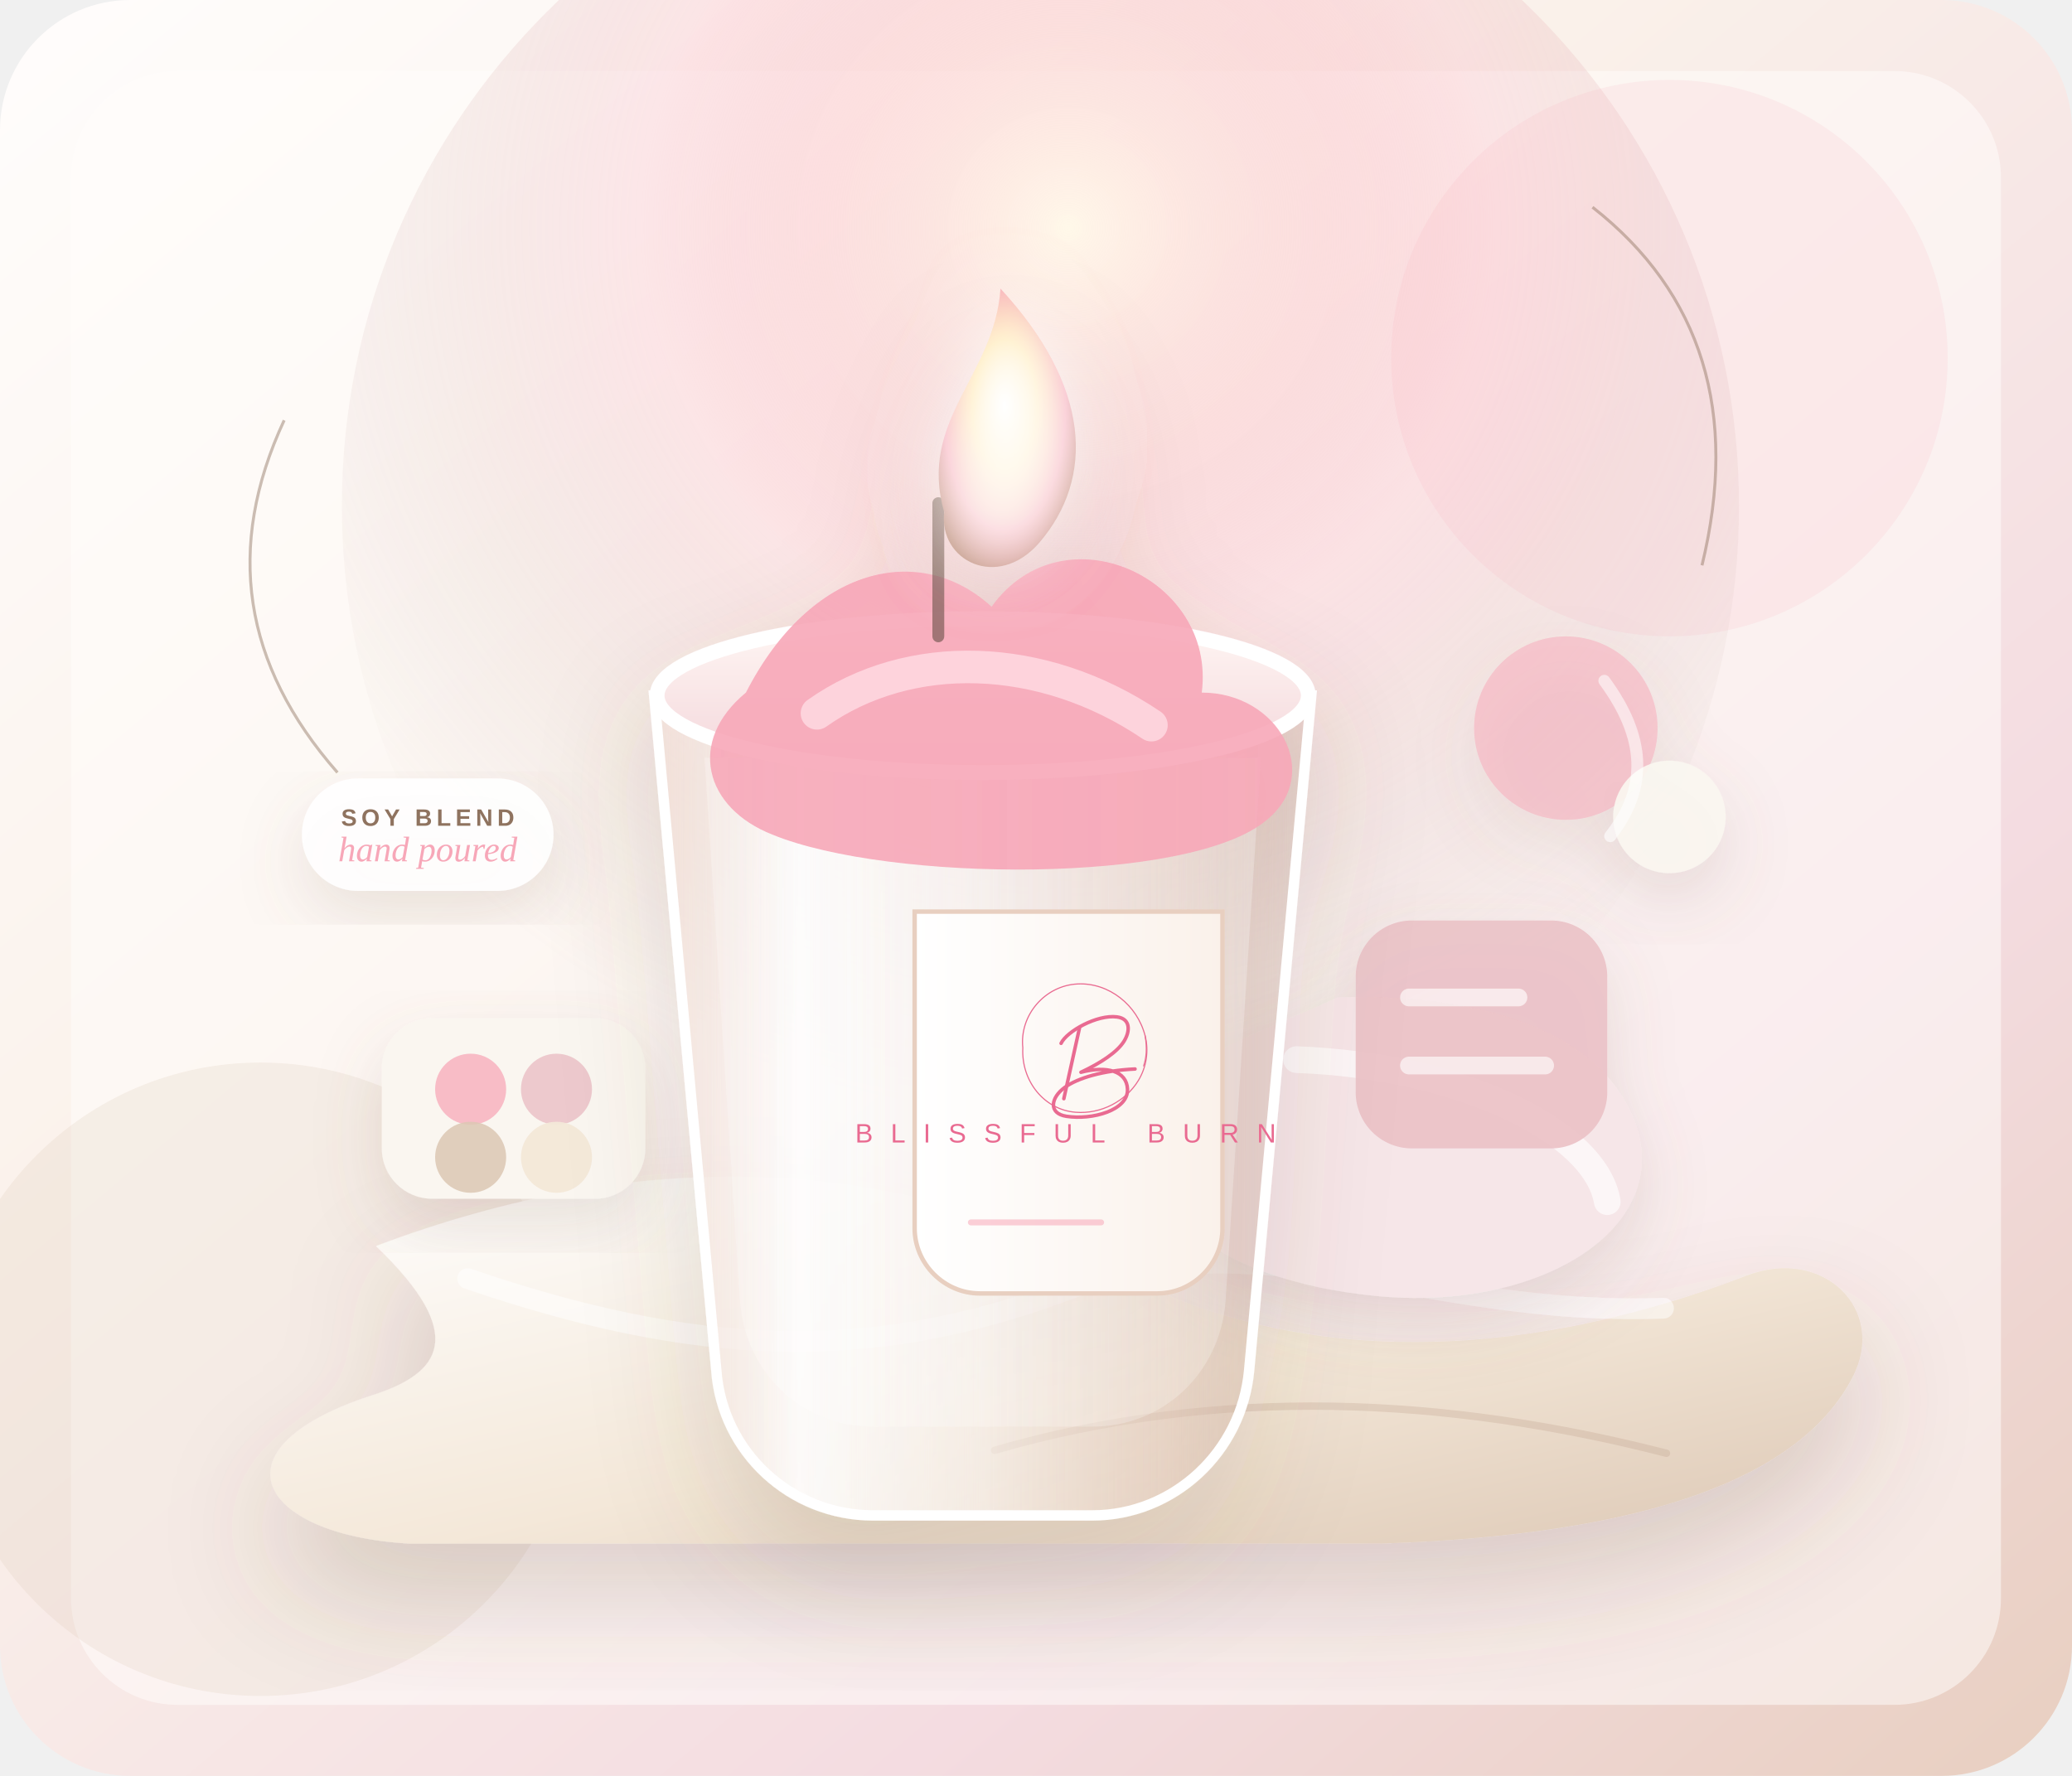
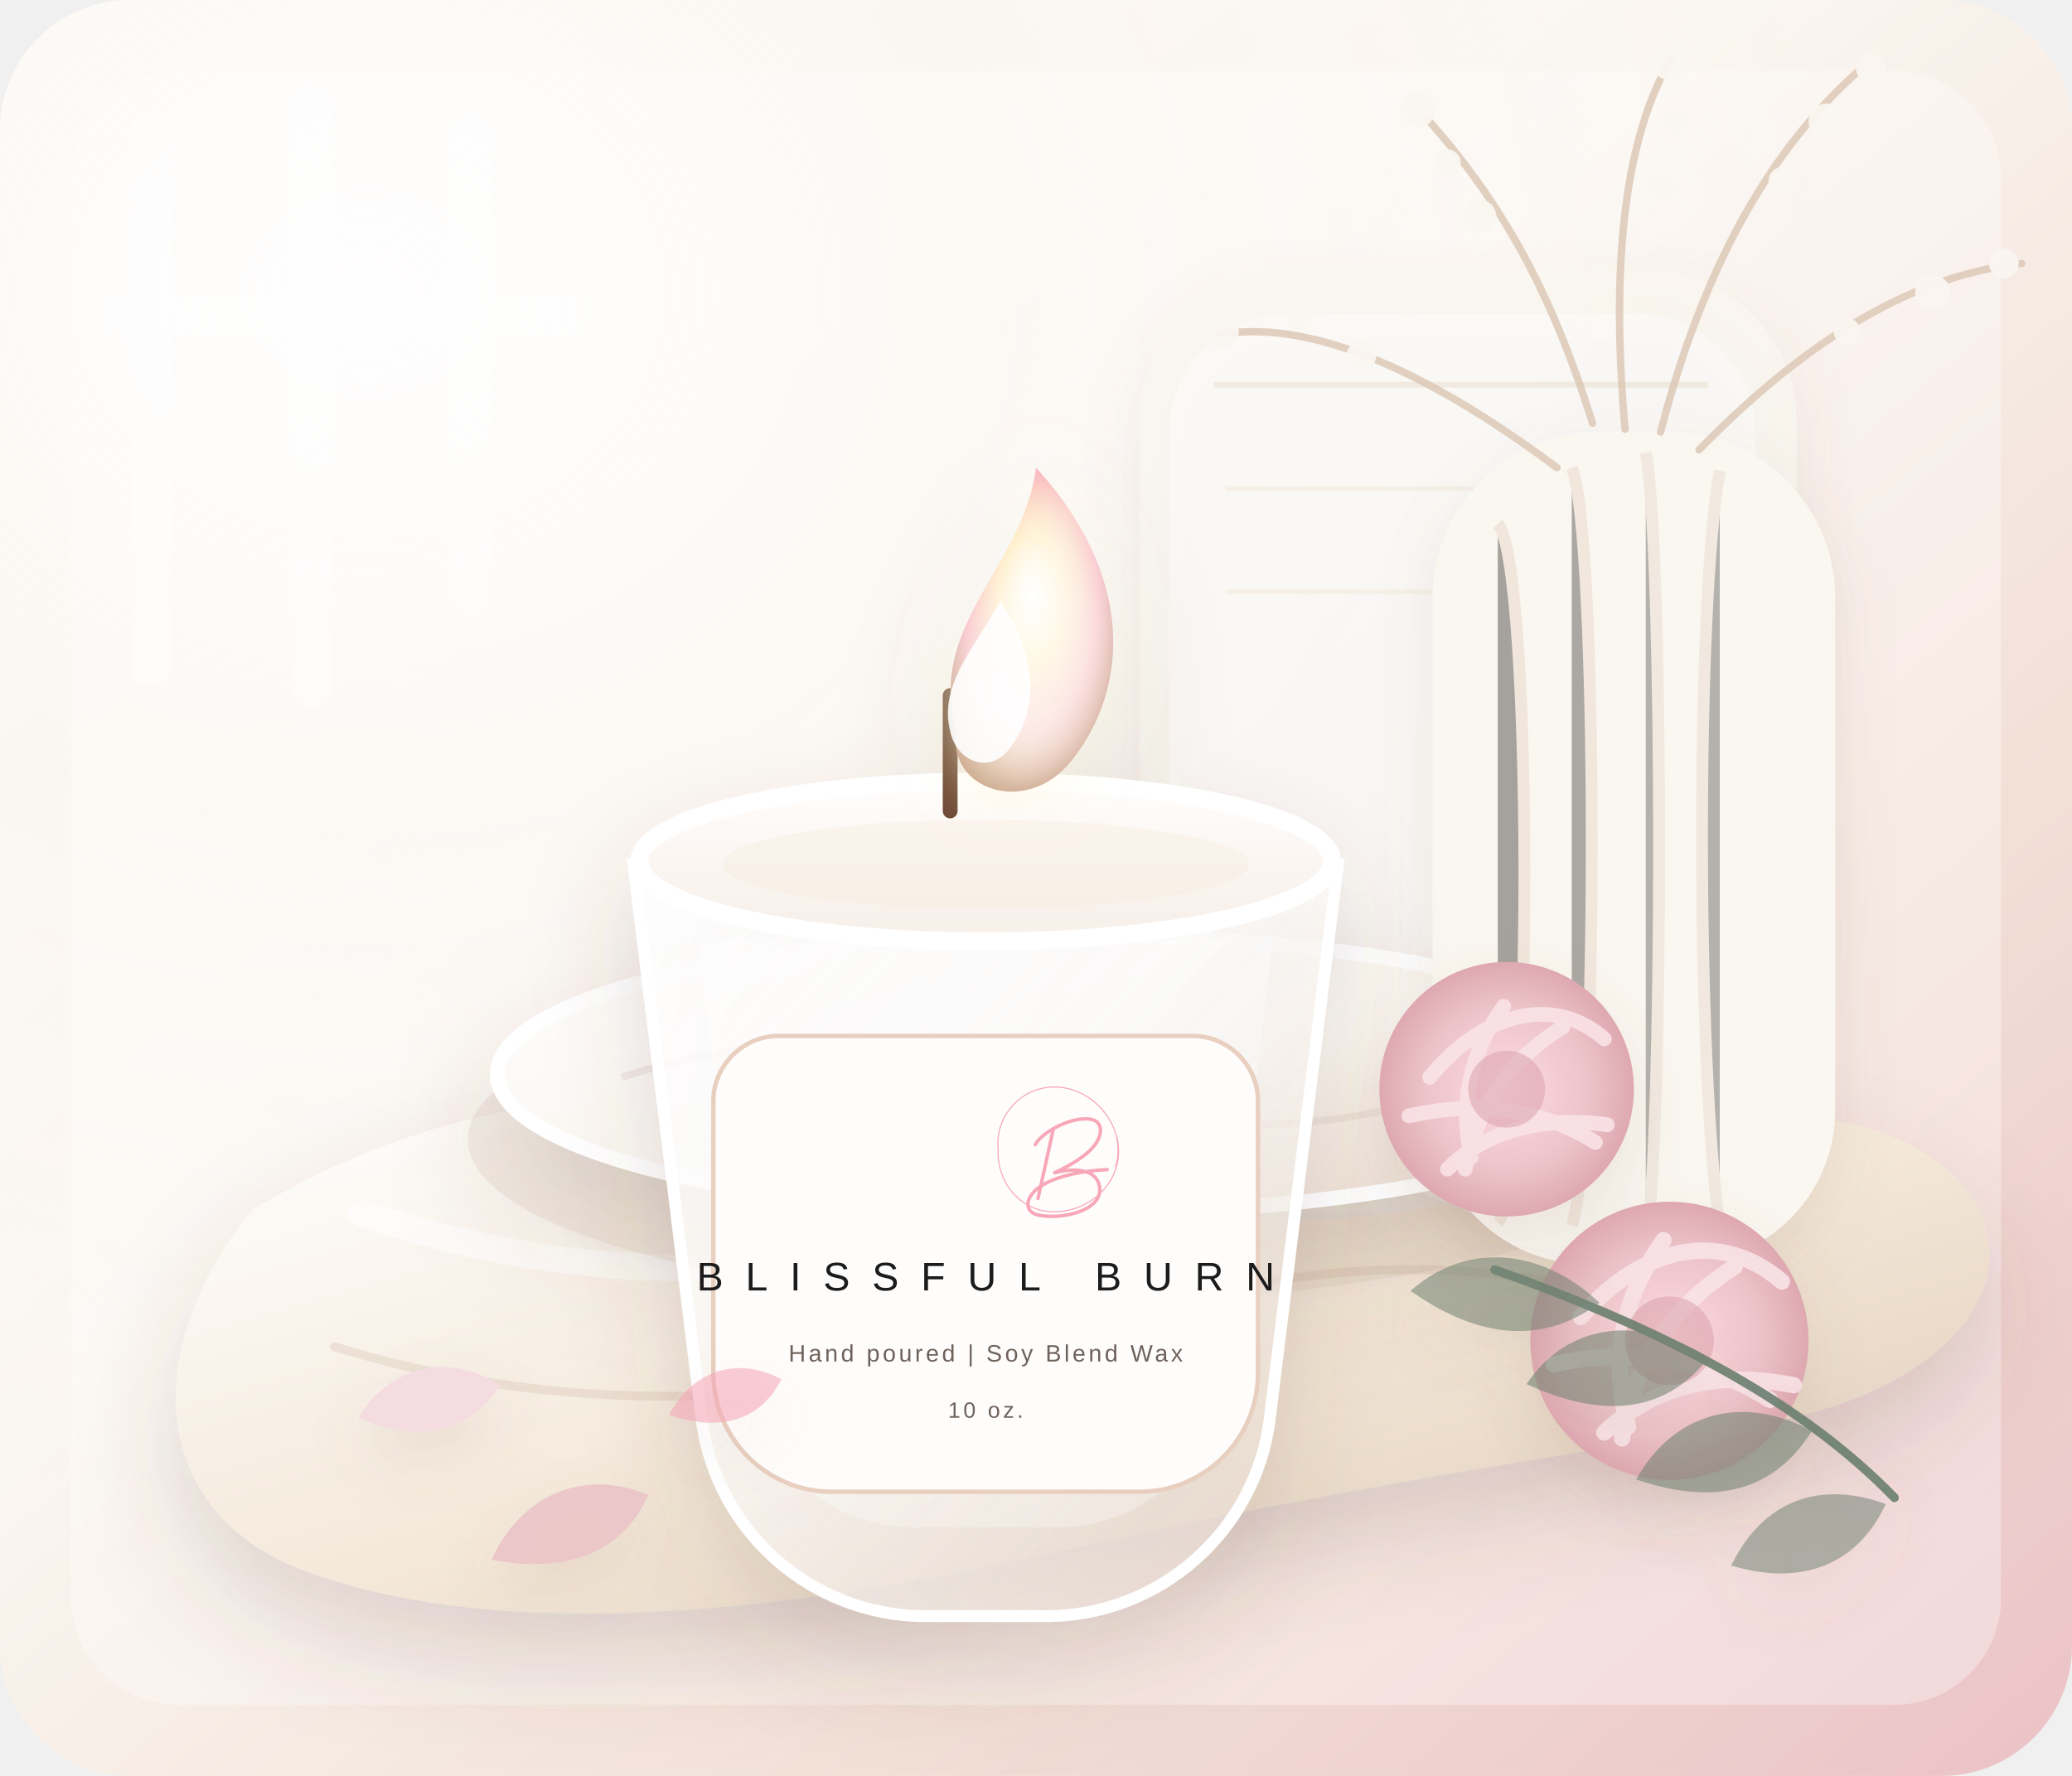
<svg xmlns="http://www.w3.org/2000/svg" viewBox="0 0 1400 1200" role="img" aria-labelledby="title desc">
  <defs>
    <linearGradient id="backdrop" x1="0" x2="1" y1="0" y2="1">
      <stop stop-color="#FFFDFC" />
-       <stop offset=".38" stop-color="#FAF1EA" />
-       <stop offset=".72" stop-color="#F4DCE1" />
-       <stop offset="1" stop-color="#E8CFC0" />
+       <stop offset="0.42" stop-color="#FAF6F0" />
+       <stop offset="0.72" stop-color="#F2DFD6" />
+       <stop offset="1" stop-color="#EBC2C7" />
    </linearGradient>
-     <radialGradient id="halo" cx="52%" cy="30%" r="64%">
-       <stop stop-color="#FFF8E9" stop-opacity=".95" />
-       <stop offset=".48" stop-color="#F7A7B8" stop-opacity=".24" />
-       <stop offset="1" stop-color="#8F735F" stop-opacity="0" />
+     <radialGradient id="windowGlow" cx="18%" cy="16%" r="70%">
+       <stop stop-color="#FFFFFF" stop-opacity="1" />
+       <stop offset="0.44" stop-color="#FAF6F0" stop-opacity="0.82" />
+       <stop offset="1" stop-color="#FAF6F0" stop-opacity="0" />
    </radialGradient>
-     <linearGradient id="glass" x1="0" x2="1">
-       <stop stop-color="#F4DED5" stop-opacity=".55" />
-       <stop offset=".22" stop-color="#FFFFFF" stop-opacity=".88" />
-       <stop offset=".5" stop-color="#FFF9F5" stop-opacity=".58" />
-       <stop offset=".78" stop-color="#E8CFC0" stop-opacity=".48" />
-       <stop offset="1" stop-color="#B99682" stop-opacity=".2" />
+     <linearGradient id="marble" x1="0" x2="1" y1="0" y2="1">
+       <stop stop-color="#FFFFFF" />
+       <stop offset="0.55" stop-color="#FAF6F0" />
+       <stop offset="1" stop-color="#E8D8CC" />
+     </linearGradient>
+     <linearGradient id="linen" x1="0" x2="1" y1="0" y2="1">
+       <stop stop-color="#FFFFFF" />
+       <stop offset="0.52" stop-color="#F4E8D9" />
+       <stop offset="1" stop-color="#DCC7B4" />
+     </linearGradient>
+     <linearGradient id="glass" x1="0" x2="1" y1="0" y2="1">
+       <stop stop-color="#FFFFFF" stop-opacity="0.92" />
+       <stop offset="0.45" stop-color="#FFFDFC" stop-opacity="0.72" />
+       <stop offset="1" stop-color="#E8D8CC" stop-opacity="0.56" />
    </linearGradient>
    <linearGradient id="wax" x1="0" x2="0" y1="0" y2="1">
-       <stop stop-color="#FFF7F4" />
-       <stop offset="1" stop-color="#F3D5DA" />
+       <stop stop-color="#FFFDFC" />
+       <stop offset="1" stop-color="#F7EFE8" />
    </linearGradient>
-     <radialGradient id="flame" cx="48%" cy="42%" r="62%">
+     <radialGradient id="flame" cx="50%" cy="40%" r="60%">
      <stop stop-color="#FFFFFF" />
-       <stop offset=".38" stop-color="#FFE7A7" />
-       <stop offset=".72" stop-color="#F7A7B8" />
+       <stop offset="0.32" stop-color="#FFE7A7" />
+       <stop offset="0.68" stop-color="#F7A7B8" />
      <stop offset="1" stop-color="#B98268" />
    </radialGradient>
-     <linearGradient id="label" x1="0" x2="1">
-       <stop stop-color="#FFFFFF" />
-       <stop offset="1" stop-color="#FAF1EA" />
-     </linearGradient>
-     <linearGradient id="fabric" x1="0" x2="1" y1="0" y2="1">
-       <stop stop-color="#FFFFFF" />
-       <stop offset=".55" stop-color="#F4E8D9" />
-       <stop offset="1" stop-color="#DCC7B4" />
-     </linearGradient>
-     <filter id="shadow" x="-40%" y="-40%" width="180%" height="180%">
-       <feDropShadow dx="0" dy="38" stdDeviation="38" flood-color="#6B4B40" flood-opacity=".2" />
+     <radialGradient id="rose" cx="50%" cy="50%" r="58%">
+       <stop stop-color="#FFDCE4" />
+       <stop offset="0.58" stop-color="#EBC2C7" />
+       <stop offset="1" stop-color="#D89BA6" />
+     </radialGradient>
+     <filter id="shadow" x="-30%" y="-30%" width="160%" height="180%">
+       <feDropShadow dx="0" dy="34" stdDeviation="34" flood-color="#6B4B40" flood-opacity="0.18" />
    </filter>
-     <filter id="softShadow" x="-30%" y="-30%" width="160%" height="160%">
-       <feDropShadow dx="0" dy="18" stdDeviation="22" flood-color="#8F735F" flood-opacity=".18" />
+     <filter id="softShadow" x="-40%" y="-40%" width="180%" height="180%">
+       <feDropShadow dx="0" dy="18" stdDeviation="20" flood-color="#8F735F" flood-opacity="0.14" />
    </filter>
-     <filter id="glow" x="-80%" y="-80%" width="260%" height="260%">
-       <feGaussianBlur stdDeviation="22" result="blur" />
-       <feColorMatrix in="blur" type="matrix" values="1 0 0 0 0.95  0 1 0 0 0.55  0 0 1 0 0.55  0 0 0 .78 0" />
+     <filter id="flameGlow" x="-120%" y="-120%" width="340%" height="340%">
+       <feGaussianBlur stdDeviation="18" result="blur" />
+       <feColorMatrix in="blur" type="matrix" values="1 0 0 0 1  0 1 0 0 .66  0 0 1 0 .48  0 0 0 .72 0" />
      <feBlend in="SourceGraphic" mode="screen" />
    </filter>
  </defs>
  <rect width="1400" height="1200" rx="88" fill="url(#backdrop)" />
-   <rect x="48" y="48" width="1304" height="1104" rx="72" fill="#FFFDFC" opacity=".52" />
-   <circle cx="703" cy="342" r="472" fill="url(#halo)" />
-   <circle cx="1128" cy="242" r="188" fill="#F7A7B8" opacity=".14" />
-   <circle cx="176" cy="932" r="214" fill="#DCC7B4" opacity=".22" />
-   <g opacity=".46" fill="none" stroke="#8F735F" stroke-width="2">
-     <path d="M1076 140c74 58 99 139 74 242" />
-     <path d="M192 284c-40 86-28 165 36 238" />
+   <rect width="1400" height="1200" rx="88" fill="url(#windowGlow)" />
+   <rect x="48" y="48" width="1304" height="1104" rx="72" fill="#FFFDFC" opacity="0.34" />
+   <g opacity="0.42" stroke="#FFFFFF" stroke-width="28" stroke-linecap="round">
+     <path d="M102 90v360" />
+     <path d="M210 72v392" />
+     <path d="M318 92v310" />
+     <path d="M80 214h330" />
+   </g>
+   <g filter="url(#softShadow)">
+     <path d="M770 286c0-58 46-104 104-104h236c58 0 104 46 104 104v542H770V286Z" fill="#FAF6F0" opacity="0.72" />
+     <path d="M790 292c0-44 36-80 80-80h236c44 0 80 36 80 80v528H790V292Z" fill="#FFFFFF" opacity="0.36" />
+     <path d="M820 260h334" stroke="#DCC7B4" stroke-width="4" opacity="0.28" />
+     <path d="M828 330h322" stroke="#DCC7B4" stroke-width="3" opacity="0.2" />
+     <path d="M828 400h322" stroke="#DCC7B4" stroke-width="3" opacity="0.18" />
  </g>
  <g filter="url(#shadow)">
-     <path d="M254 842c180-68 348-62 502 18 130 68 284 56 424 2 52-20 95 23 72 68-35 69-141 107-318 113H276c-102-6-136-65-22-101 42-14 64-39 0-100Z" fill="url(#fabric)" />
-     <path d="M316 864c152 52 270 58 404 8 136-50 242 18 404 12" fill="none" stroke="#FFFFFF" stroke-width="14" stroke-linecap="round" opacity=".5" />
-     <path d="M672 980c152-44 306-36 454 2" fill="none" stroke="#B99682" stroke-width="5" stroke-linecap="round" opacity=".25" />
+     <path d="M170 818c150-92 336-102 520-30 132 52 258 48 388-8 112-48 230-26 260 40 28 62-42 126-150 142-168 26-325 52-472 86-192 44-384 62-514 12-96-38-112-142-32-242Z" fill="url(#linen)" />
+     <path d="M244 820c166 54 316 48 448-16 104-50 216-42 338 24" fill="none" stroke="#FFFFFF" stroke-width="18" stroke-linecap="round" opacity="0.58" />
+     <path d="M226 910c162 50 338 44 528-18 158-52 300-44 428 20" fill="none" stroke="#B99682" stroke-width="6" stroke-linecap="round" opacity="0.18" />
+   </g>
+   <g filter="url(#shadow)">
+     <ellipse cx="724" cy="770" rx="408" ry="110" fill="#B99682" opacity="0.16" />
+     <ellipse cx="724" cy="726" rx="388" ry="94" fill="url(#marble)" stroke="#FFFFFF" stroke-width="10" />
+     <path d="M420 728c98-32 196-30 292 6 104 40 198 32 324-12" fill="none" stroke="#D1BFB3" stroke-width="5" opacity="0.26" />
+     <path d="M500 776c112-28 218-22 318 18" fill="none" stroke="#B99682" stroke-width="4" opacity="0.18" />
  </g>
  <g filter="url(#softShadow)">
-     <path d="M904 674c62-2 160 8 195 72 42 76-50 140-166 130-121-11-174-70-153-121 18-43 63-53 124-81Z" fill="#F6E6E8" />
-     <path d="M876 716c110 4 202 48 210 96" fill="none" stroke="#FFFFFF" stroke-width="18" stroke-linecap="round" opacity=".66" />
-     <rect x="916" y="622" width="170" height="154" rx="38" fill="#EBC2C7" opacity=".92" />
-     <path d="M952 674h74M952 720h92" stroke="#FFFFFF" stroke-width="12" stroke-linecap="round" opacity=".62" />
+     <path d="M1128 292c62 0 112 50 112 112v346c0 58-47 104-104 104h-64c-57 0-104-46-104-104V404c0-62 50-112 112-112h48Z" fill="#FAF6F0" />
+     <path d="M1012 354c24 24 24 448 0 472" stroke="#DCC7B4" stroke-width="8" opacity="0.34" />
+     <path d="M1062 316c18 42 18 462 0 512" stroke="#DCC7B4" stroke-width="8" opacity="0.32" />
+     <path d="M1112 306c12 62 12 468 0 536" stroke="#DCC7B4" stroke-width="8" opacity="0.28" />
+     <path d="M1162 318c-16 90-16 398 0 512" stroke="#DCC7B4" stroke-width="8" opacity="0.28" />
  </g>
-   <g filter="url(#softShadow)">
-     <rect x="258" y="688" width="178" height="122" rx="34" fill="#FAF6F0" />
-     <circle cx="318" cy="736" r="24" fill="#F7A7B8" opacity=".74" />
-     <circle cx="376" cy="736" r="24" fill="#EBC2C7" opacity=".86" />
-     <circle cx="318" cy="782" r="24" fill="#DCC7B4" opacity=".86" />
-     <circle cx="376" cy="782" r="24" fill="#F4E8D9" opacity=".96" />
+   <g fill="none" stroke="#DCC7B4" stroke-width="5" stroke-linecap="round" opacity="0.82">
+     <path d="M1076 286c-28-90-62-150-112-206" />
+     <path d="M1098 290c-10-114 0-198 32-252" />
+     <path d="M1122 292c28-108 72-190 136-246" />
+     <path d="M1148 304c74-76 146-118 218-126" />
+     <path d="M1052 316c-94-70-170-100-228-90" />
+   </g>
+   <g fill="#FAF6F0" opacity="0.95">
+     <circle cx="958" cy="74" r="12" />
+     <circle cx="978" cy="110" r="9" />
+     <circle cx="1000" cy="146" r="11" />
+     <circle cx="1128" cy="42" r="12" />
+     <circle cx="1132" cy="82" r="9" />
+     <circle cx="1124" cy="126" r="10" />
+     <circle cx="1264" cy="46" r="10" />
+     <circle cx="1234" cy="82" r="12" />
+     <circle cx="1204" cy="122" r="9" />
+     <circle cx="1354" cy="178" r="10" />
+     <circle cx="1306" cy="198" r="12" />
+     <circle cx="1248" cy="224" r="9" />
+     <circle cx="826" cy="224" r="11" />
+     <circle cx="878" cy="214" r="9" />
+     <circle cx="920" cy="240" r="10" />
  </g>
  <g filter="url(#shadow)">
-     <ellipse cx="664" cy="472" rx="222" ry="54" fill="#FFFFFF" opacity=".85" />
-     <path d="M442 470h444l-42 456c-5 55-51 98-106 98H590c-56 0-102-43-106-98Z" fill="url(#glass)" stroke="#FFFFFF" stroke-width="7" />
-     <path d="M476 512h376l-24 368c-4 48-42 84-90 84H590c-48 0-86-36-90-84Z" fill="#FFFFFF" opacity=".22" />
-     <ellipse cx="664" cy="470" rx="220" ry="52" fill="url(#wax)" stroke="#FFFFFF" stroke-width="10" />
-     <path d="M504 468c44-86 118-102 166-58 48-67 152-20 142 58 52 0 82 55 44 86-52 44-256 42-334 10-46-18-58-63-18-96Z" fill="#F7A7B8" opacity=".9" />
-     <path d="M552 482c62-44 152-42 226 8" fill="none" stroke="#FFDCE4" stroke-width="22" stroke-linecap="round" opacity=".8" />
-     <path d="M634 430v-90" stroke="#5A463B" stroke-width="8" stroke-linecap="round" opacity=".55" />
-     <path d="M638 346c-18-62 34-92 38-151 61 66 64 128 26 172-28 32-68 12-64-21Z" fill="url(#flame)" filter="url(#glow)" />
-     <path d="M618 616h208v214c0 24-20 44-44 44H662c-24 0-44-20-44-44Z" fill="url(#label)" stroke="#E8CFC0" stroke-width="3" />
-     <g transform="translate(635 654) scale(.17)" fill="none" stroke="#E96B91" stroke-linecap="round" stroke-linejoin="round">
+     <ellipse cx="666" cy="586" rx="238" ry="56" fill="#FFFFFF" opacity="0.9" />
+     <path d="M428 584h476l-46 374c-9 76-74 134-151 134h-82c-77 0-142-58-151-134L428 584Z" fill="url(#glass)" stroke="#FFFFFF" stroke-width="8" />
+     <path d="M472 634h388l-34 298c-6 57-54 100-111 100h-98c-57 0-105-43-111-100L472 634Z" fill="#FFFFFF" opacity="0.28" />
+     <ellipse cx="666" cy="582" rx="234" ry="54" fill="url(#wax)" stroke="#FFFFFF" stroke-width="12" />
+     <ellipse cx="666" cy="584" rx="178" ry="30" fill="#F4E8D9" opacity="0.32" />
+     <path d="M642 548v-78" stroke="#6E4A34" stroke-width="10" stroke-linecap="round" />
+     <path d="M646 494c-20-72 46-112 54-178 66 72 64 148 24 198-30 38-84 20-78-20Z" fill="url(#flame)" filter="url(#flameGlow)" />
+     <path d="M642 494c-8-32 18-58 34-88 28 44 24 76 6 100-14 18-36 8-40-12Z" fill="#FFFFFF" opacity="0.9" />
+     <path d="M526 700h280c24 0 44 20 44 44v184c0 44-36 80-80 80H562c-44 0-80-36-80-80V744c0-24 20-44 44-44Z" fill="#FFFDFC" stroke="#E8CFC0" stroke-width="3" />
+     <g transform="translate(620 724) scale(.165)" fill="none" stroke="#F7A7B8" stroke-linecap="round" stroke-linejoin="round">
      <path d="M330 318C316 188 418 70 548 64C672 58 785 148 816 270C831 329 822 394 789 448C739 530 641 582 540 574C414 564 323 449 330 318Z" stroke-width="4.5" />
      <path d="M816 270C825 322 820 360 810 390" stroke-width="4.5" opacity=".9" />
      <path d="M482 300C505 252 625 185 704 195C759 202 757 252 732 292C705 335 640 378 561 415C664 388 743 410 746 482C750 566 606 606 503 590C431 579 440 516 497 475C548 438 648 408 776 402" stroke-width="14" />
      <path d="M555 240L493 520" stroke-width="14" />
    </g>
-     <text x="720" y="772" text-anchor="middle" font-family="Arial, Helvetica, sans-serif" font-size="18" font-weight="300" letter-spacing="12" fill="#E96B91">BLISSFUL BURN</text>
-     <path d="M656 826h88" stroke="#F7A7B8" stroke-width="4" stroke-linecap="round" opacity=".55" />
+     <text x="666" y="872" text-anchor="middle" font-family="Poppins, Avenir, Arial, sans-serif" font-size="27" font-weight="300" letter-spacing="15" fill="#1A1A1A">BLISSFUL BURN</text>
+     <text x="666" y="920" text-anchor="middle" font-family="Poppins, Avenir, Arial, sans-serif" font-size="16" font-weight="400" letter-spacing="2" fill="#6E625C">Hand poured  |  Soy Blend Wax</text>
+     <text x="666" y="958" text-anchor="middle" font-family="Poppins, Avenir, Arial, sans-serif" font-size="15" font-weight="400" letter-spacing="2" fill="#6E625C">10 oz.</text>
  </g>
  <g filter="url(#softShadow)">
-     <rect x="204" y="526" width="170" height="76" rx="38" fill="#FFFFFF" opacity=".9" />
-     <text x="289" y="558" text-anchor="middle" font-family="Arial, Helvetica, sans-serif" font-size="16" font-weight="700" letter-spacing="3" fill="#8F735F">SOY BLEND</text>
-     <text x="289" y="582" text-anchor="middle" font-family="Georgia, 'Times New Roman', serif" font-size="24" font-style="italic" fill="#F7A7B8">hand poured</text>
+     <g transform="translate(1018 736)">
+       <circle r="86" fill="url(#rose)" />
+       <path d="M-52-8c36-44 84-56 118-26M-66 18c44-10 88-6 126 18M-40 54c26-26 64-36 108-30M-2-56c-22 30-30 64-22 102M38-42c-36 22-58 54-66 96" fill="none" stroke="#F9E2E5" stroke-width="10" stroke-linecap="round" opacity="0.9" />
+       <circle r="26" fill="#D89BA6" opacity="0.5" />
+     </g>
+     <g transform="translate(1128 906)">
+       <circle r="94" fill="url(#rose)" />
+       <path d="M-60-16c42-48 94-60 136-24M-78 16c50-12 102-4 146 24M-44 62c34-32 76-42 128-32M-4-68c-28 40-36 78-24 126M44-50c-44 28-68 66-76 116" fill="none" stroke="#F9E2E5" stroke-width="11" stroke-linecap="round" opacity="0.92" />
+       <circle r="30" fill="#D89BA6" opacity="0.5" />
+     </g>
+   </g>
+   <g filter="url(#softShadow)" fill="none" stroke="#6D806F" stroke-width="6" stroke-linecap="round" opacity="0.92">
+     <path d="M1010 858c118 42 208 90 270 154" />
+     <path d="M1076 880c-38-34-84-36-118-8c44 30 84 32 118 8Z" fill="#6D806F" opacity="0.58" />
+     <path d="M1150 918c-44-26-88-20-114 16c50 22 88 16 114-16Z" fill="#6D806F" opacity="0.62" />
+     <path d="M1220 968c-44-22-86-10-110 30c50 16 86 6 110-30Z" fill="#6D806F" opacity="0.6" />
+     <path d="M1270 1018c-42-14-76 0-96 38c44 12 78-2 96-38Z" fill="#6D806F" opacity="0.55" />
  </g>
  <g filter="url(#softShadow)">
-     <circle cx="1058" cy="492" r="62" fill="#F7A7B8" opacity=".5" />
-     <circle cx="1128" cy="552" r="38" fill="#FAF6F0" opacity=".92" />
-     <path d="M1084 460c28 38 30 72 4 105" fill="none" stroke="#FFFFFF" stroke-width="8" stroke-linecap="round" opacity=".55" />
+     <path d="M338 936c-34-22-74-14-96 22c40 18 76 10 96-22Z" fill="#F4DCE1" />
+     <path d="M438 1010c-44-18-86 0-106 44c52 10 90-6 106-44Z" fill="#EBC2C7" opacity="0.84" />
+     <path d="M528 932c-30-16-60-6-76 24c34 12 62 4 76-24Z" fill="#F7A7B8" opacity="0.58" />
  </g>
</svg>
